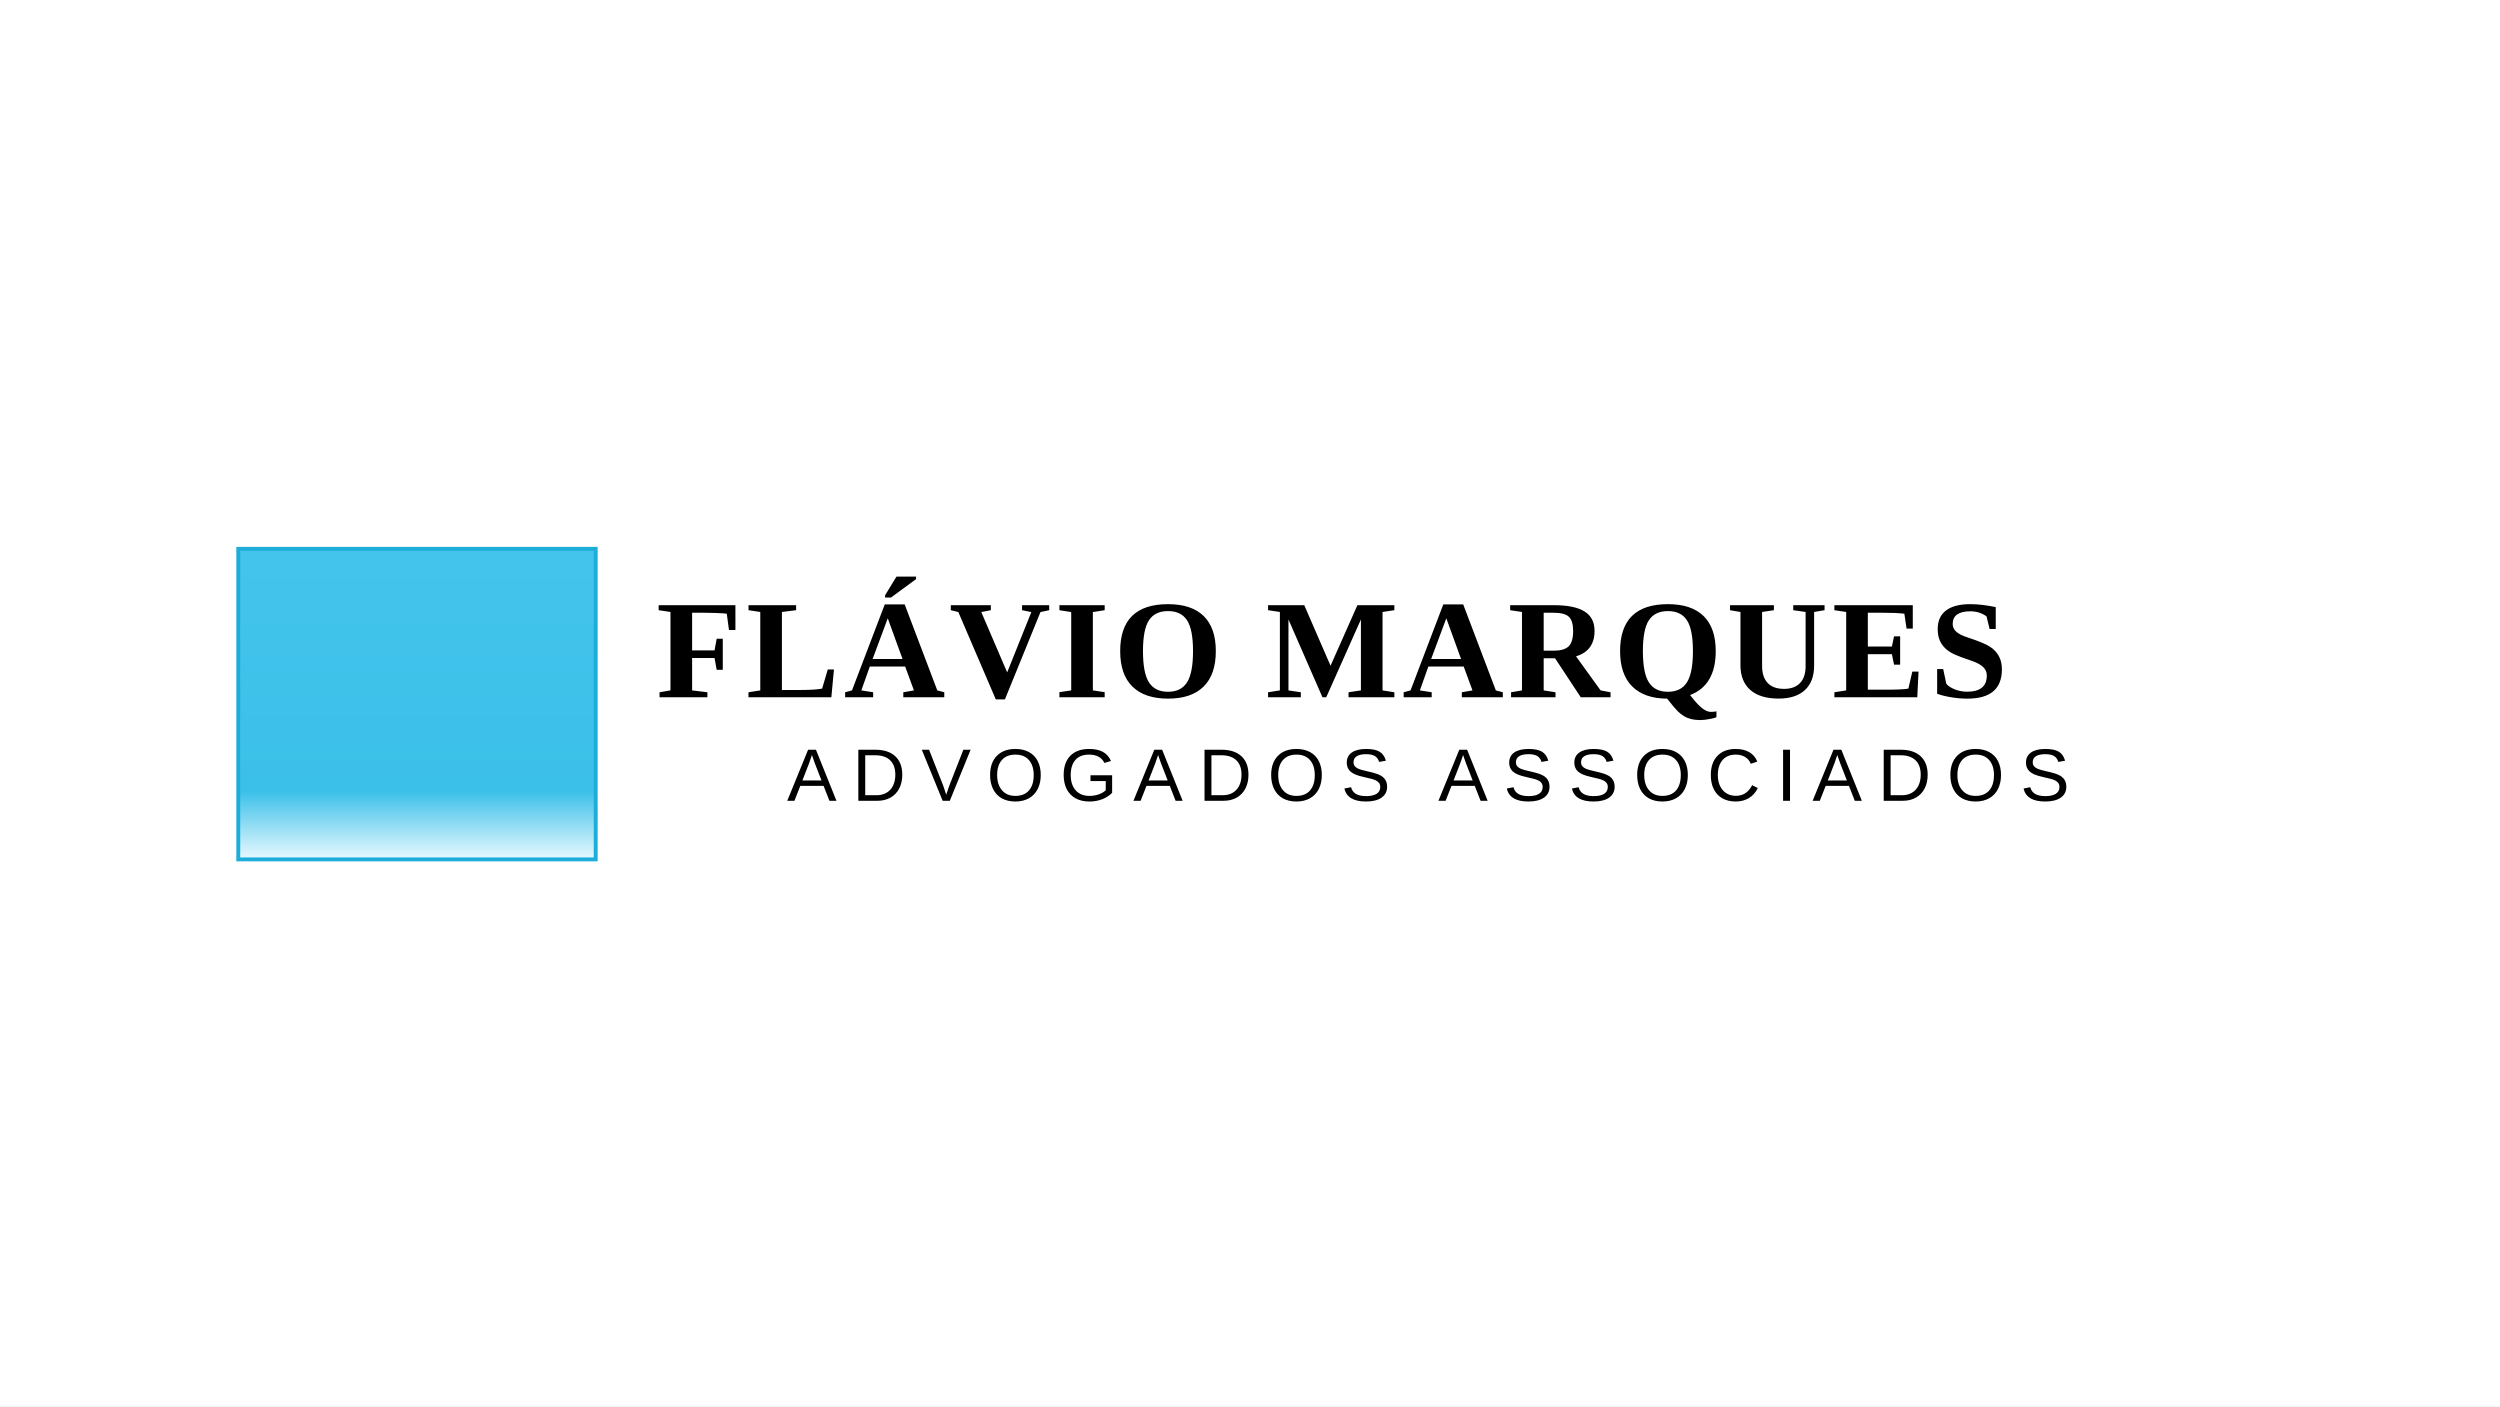
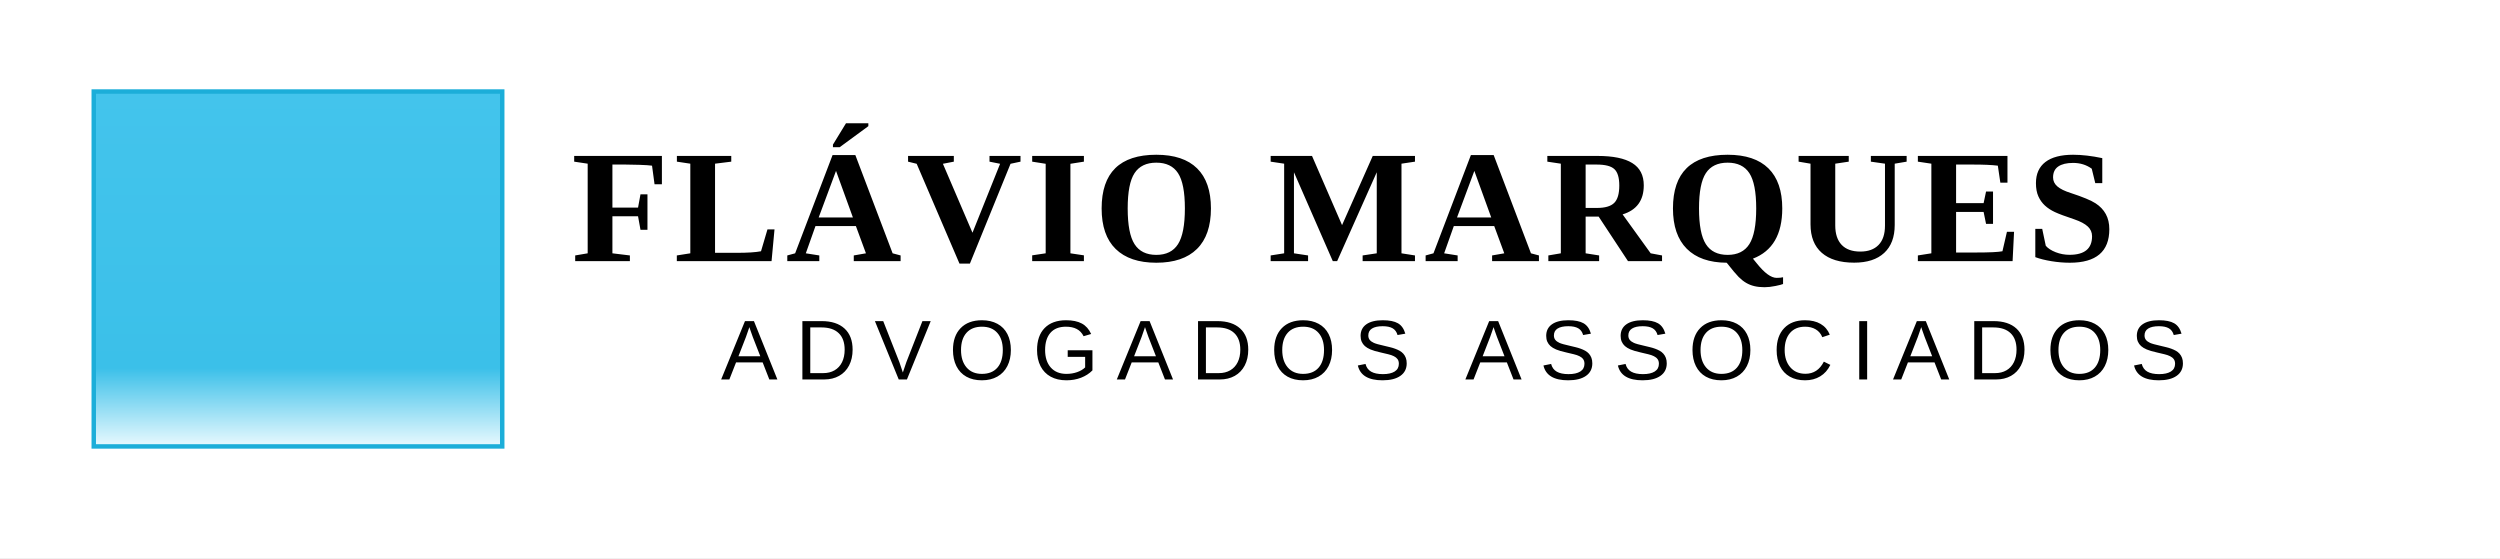
- <svg xmlns="http://www.w3.org/2000/svg" viewBox="0 0 1280 720" role="img" aria-labelledby="title desc">
+ <svg xmlns="http://www.w3.org/2000/svg" viewBox="80 240 1120 250" role="img" aria-labelledby="title desc">
  <defs>
    <linearGradient id="blue" x1="0" y1="0" x2="0" y2="1">
      <stop offset="0" stop-color="#43c4ec" />
      <stop offset="0.78" stop-color="#3bc0e9" />
      <stop offset="1" stop-color="#e8f9fe" />
    </linearGradient>
  </defs>
-   <rect width="1280" height="720" fill="#ffffff" />
+   <rect x="80" y="240" width="1120" height="250" fill="#ffffff" />
  <rect x="122" y="281" width="183" height="159" fill="url(#blue)" stroke="#1caed9" stroke-width="2" />
  <text x="336" y="357" font-family="Georgia, 'Times New Roman', serif" font-size="72" font-weight="700" letter-spacing="2" fill="#000000">FLÁVIO MARQUES</text>
  <text x="403" y="410" font-family="Arial, Helvetica, sans-serif" font-size="38" font-weight="500" letter-spacing="8" fill="#000000">ADVOGADOS ASSOCIADOS</text>
</svg>
